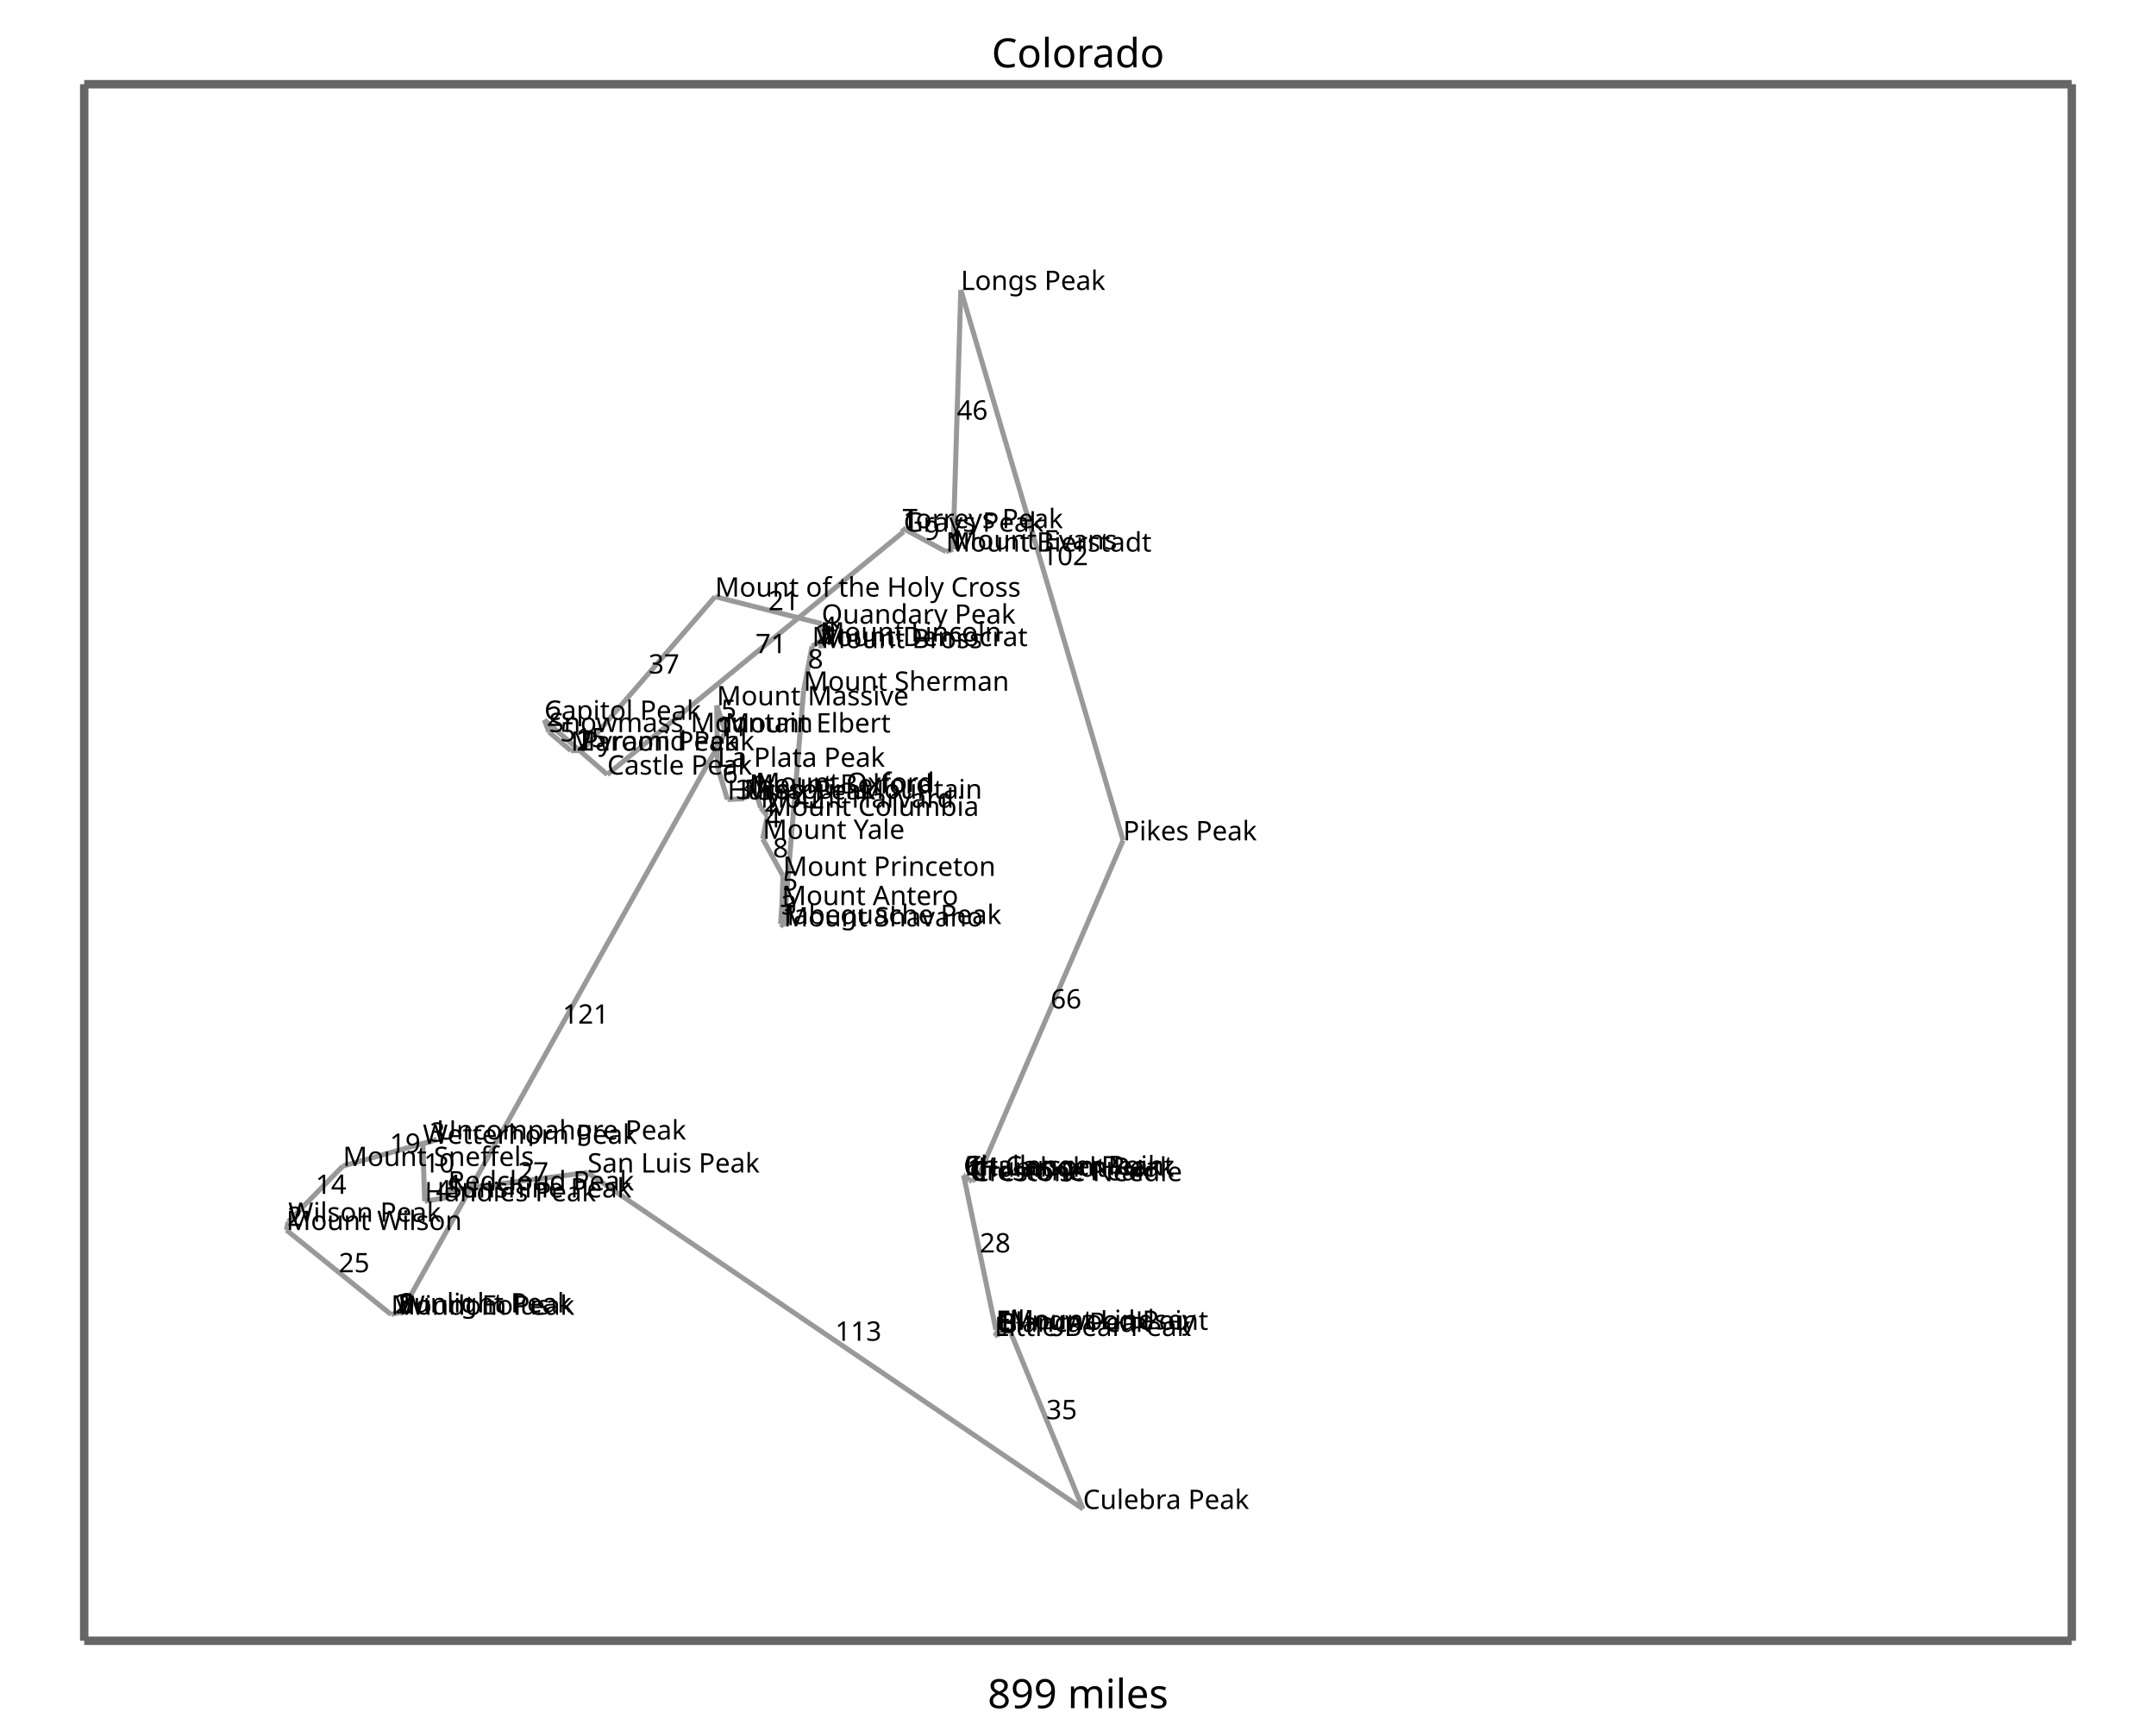
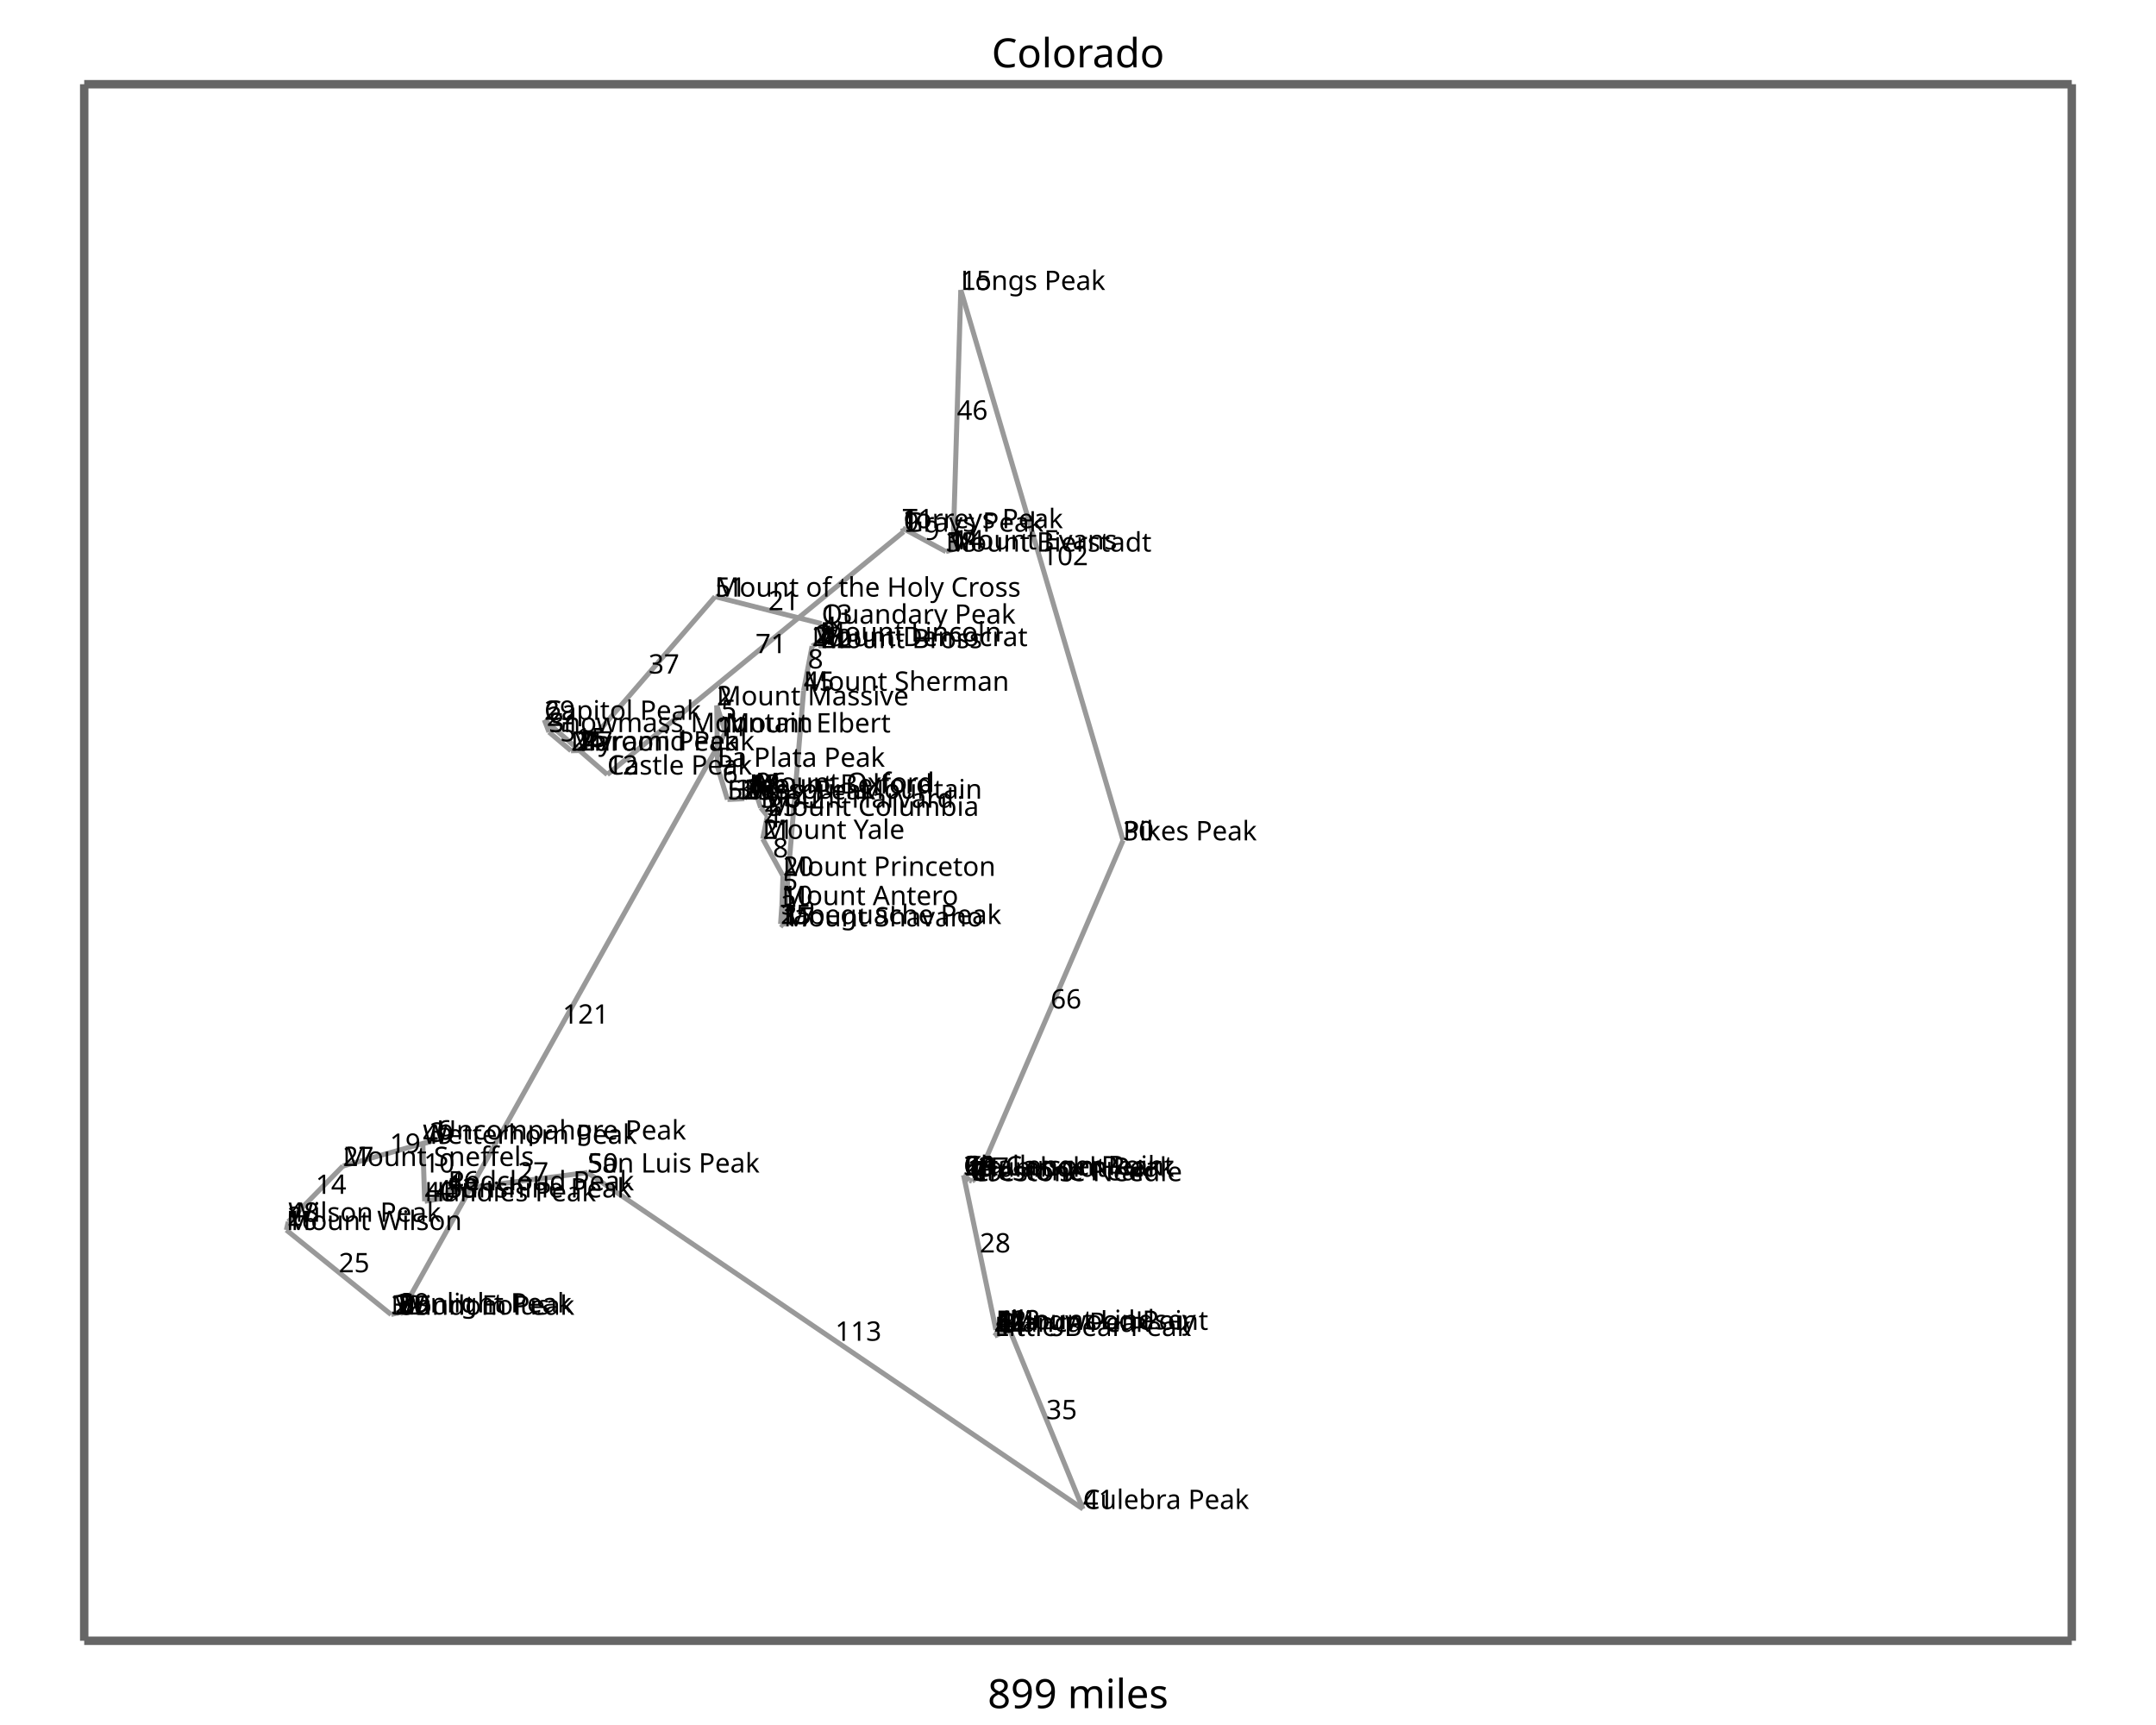
<svg xmlns="http://www.w3.org/2000/svg" width="1280" height="1024">
  <g>
    <line id="north" y2="50" x2="1230" y1="50" x1="50" stroke-width="5" stroke="#666666" />
    <line id="east" y2="974" x2="1230" y1="50" x1="1230" stroke-width="5" stroke="#666666" />
    <line id="south" y2="974" x2="50" y1="974" x1="1230" stroke-width="5" stroke="#666666" />
    <line id="west" y2="50" x2="50" y1="974" x1="50" stroke-width="5" stroke="#666666" />
  </g>
  <g>
    <text text-anchor="middle" font-family="Sans-serif" font-size="24" id="state" y="40" x="640">Colorado</text>
    <text text-anchor="middle" font-family="Sans-serif" font-size="24" id="distance" y="1014" x="640">899 miles</text>
  </g>
  <g>
    <line id="leg0" y2="418.688" x2="425.542" y1="434.811" x1="430.649" stroke-width="3" stroke="#999999" />
    <line id="leg1" y2="455.209" x2="425.997" y1="418.688" x1="425.542" stroke-width="3" stroke="#999999" />
    <line id="leg2" y2="474.589" x2="431.88" y1="455.209" x1="425.997" stroke-width="3" stroke="#999999" />
    <line id="leg3" y2="474.116" x2="441.934" y1="474.589" x1="431.88" stroke-width="3" stroke="#999999" />
    <line id="leg4" y2="471.101" x2="444.894" y1="474.116" x1="441.934" stroke-width="3" stroke="#999999" />
    <line id="leg5" y2="470.129" x2="448.604" y1="471.101" x1="444.894" stroke-width="3" stroke="#999999" />
    <line id="leg6" y2="479.487" x2="451.637" y1="470.129" x1="448.604" stroke-width="3" stroke="#999999" />
    <line id="leg7" y2="484.315" x2="455.581" y1="479.487" x1="451.637" stroke-width="3" stroke="#999999" />
    <line id="leg8" y2="497.99" x2="452.833" y1="484.315" x1="455.581" stroke-width="3" stroke="#999999" />
    <line id="leg9" y2="519.935" x2="464.853" y1="497.99" x1="452.833" stroke-width="3" stroke="#999999" />
    <line id="leg10" y2="537.283" x2="464.212" y1="519.935" x1="464.853" stroke-width="3" stroke="#999999" />
    <line id="leg11" y2="548.523" x2="463.435" y1="537.283" x1="464.212" stroke-width="3" stroke="#999999" />
    <line id="leg12" y2="549.942" x2="465.375" y1="548.523" x1="463.435" stroke-width="3" stroke="#999999" />
    <line id="leg13" y2="410.048" x2="477.091" y1="549.942" x1="465.375" stroke-width="3" stroke="#999999" />
    <line id="leg14" y2="383.562" x2="482.133" y1="410.048" x1="477.091" stroke-width="3" stroke="#999999" />
    <line id="leg15" y2="380.803" x2="486.919" y1="383.562" x1="482.133" stroke-width="3" stroke="#999999" />
    <line id="leg16" y2="384.726" x2="487.559" y1="380.803" x1="486.919" stroke-width="3" stroke="#999999" />
    <line id="leg17" y2="370.247" x2="487.778" y1="384.726" x1="487.559" stroke-width="3" stroke="#999999" />
    <line id="leg18" y2="354.169" x2="424.53" y1="370.247" x1="487.778" stroke-width="3" stroke="#999999" />
    <line id="leg19" y2="445.483" x2="345.555" y1="354.169" x1="424.53" stroke-width="3" stroke="#999999" />
    <line id="leg20" y2="445.645" x2="338.997" y1="445.483" x1="345.555" stroke-width="3" stroke="#999999" />
    <line id="leg21" y2="434.58" x2="325.933" y1="445.645" x1="338.997" stroke-width="3" stroke="#999999" />
    <line id="leg22" y2="427.304" x2="323.151" y1="434.58" x1="325.933" stroke-width="3" stroke="#999999" />
    <line id="leg23" y2="459.805" x2="360.509" y1="427.304" x1="323.151" stroke-width="3" stroke="#999999" />
    <line id="leg24" y2="315.615" x2="536.479" y1="459.805" x1="360.509" stroke-width="3" stroke="#999999" />
    <line id="leg25" y2="313.543" x2="535.875" y1="315.615" x1="536.479" stroke-width="3" stroke="#999999" />
    <line id="leg26" y2="327.438" x2="561.575" y1="313.543" x1="535.875" stroke-width="3" stroke="#999999" />
    <line id="leg27" y2="326.123" x2="565.795" y1="327.438" x1="561.575" stroke-width="3" stroke="#999999" />
    <line id="leg28" y2="172.141" x2="570.429" y1="326.123" x1="565.795" stroke-width="3" stroke="#999999" />
    <line id="leg29" y2="498.845" x2="666.767" y1="172.141" x1="570.429" stroke-width="3" stroke="#999999" />
    <line id="leg30" y2="698.521" x2="580.729" y1="498.845" x1="666.767" stroke-width="3" stroke="#999999" />
    <line id="leg31" y2="701.159" x2="577.076" y1="698.521" x1="580.729" stroke-width="3" stroke="#999999" />
    <line id="leg32" y2="700.692" x2="575.621" y1="701.159" x1="577.076" stroke-width="3" stroke="#999999" />
    <line id="leg33" y2="697.717" x2="572.721" y1="700.692" x1="575.621" stroke-width="3" stroke="#999999" />
    <line id="leg34" y2="697.565" x2="572.059" y1="697.717" x1="572.721" stroke-width="3" stroke="#999999" />
    <line id="leg35" y2="789.44" x2="591.264" y1="697.565" x1="572.059" stroke-width="3" stroke="#999999" />
    <line id="leg36" y2="790.621" x2="592.411" y1="789.44" x1="591.264" stroke-width="3" stroke="#999999" />
    <line id="leg37" y2="793.097" x2="590.467" y1="790.621" x1="592.411" stroke-width="3" stroke="#999999" />
    <line id="leg38" y2="789.142" x2="599.305" y1="793.097" x1="590.467" stroke-width="3" stroke="#999999" />
    <line id="leg39" y2="895.772" x2="642.982" y1="789.142" x1="599.305" stroke-width="3" stroke="#999999" />
    <line id="leg40" y2="696.049" x2="348.757" y1="895.772" x1="642.982" stroke-width="3" stroke="#999999" />
    <line id="leg41" y2="706.652" x2="266.056" y1="696.049" x1="348.757" stroke-width="3" stroke="#999999" />
    <line id="leg42" y2="710.861" x2="265.419" y1="706.652" x1="266.056" stroke-width="3" stroke="#999999" />
    <line id="leg43" y2="713.12" x2="252.132" y1="710.861" x1="265.419" stroke-width="3" stroke="#999999" />
    <line id="leg44" y2="679.001" x2="251.037" y1="713.12" x1="252.132" stroke-width="3" stroke="#999999" />
    <line id="leg45" y2="676.46" x2="259.246" y1="679.001" x1="251.037" stroke-width="3" stroke="#999999" />
    <line id="leg46" y2="692.168" x2="203.601" y1="676.46" x1="259.246" stroke-width="3" stroke="#999999" />
    <line id="leg47" y2="725.271" x2="171.151" y1="692.168" x1="203.601" stroke-width="3" stroke="#999999" />
    <line id="leg48" y2="730.168" x2="170.004" y1="725.271" x1="171.151" stroke-width="3" stroke="#999999" />
    <line id="leg49" y2="780.341" x2="232.19" y1="730.168" x1="170.004" stroke-width="3" stroke="#999999" />
    <line id="leg50" y2="779.094" x2="236.71" y1="780.341" x1="232.19" stroke-width="3" stroke="#999999" />
    <line id="leg51" y2="780.503" x2="237.365" y1="779.094" x1="236.71" stroke-width="3" stroke="#999999" />
    <line id="leg52" y2="434.811" x2="430.649" y1="780.503" x1="237.365" stroke-width="3" stroke="#999999" />
  </g>
  <g>
    <text font-family="Sans-serif" font-size="16" id="id0" y="434.811" x="430.649">Mount Elbert</text>
    <text font-family="Sans-serif" font-size="16" id="id1" y="418.688" x="425.542">Mount Massive</text>
    <text font-family="Sans-serif" font-size="16" id="id2" y="455.209" x="425.997">La Plata Peak</text>
    <text font-family="Sans-serif" font-size="16" id="id3" y="474.589" x="431.88">Huron Peak</text>
    <text font-family="Sans-serif" font-size="16" id="id4" y="474.116" x="441.934">Missouri Mountain</text>
    <text font-family="Sans-serif" font-size="16" id="id5" y="471.101" x="444.894">Mount Belford</text>
    <text font-family="Sans-serif" font-size="16" id="id6" y="470.129" x="448.604">Mount Oxford</text>
    <text font-family="Sans-serif" font-size="16" id="id7" y="479.487" x="451.637">Mount Harvard</text>
    <text font-family="Sans-serif" font-size="16" id="id8" y="484.315" x="455.581">Mount Columbia</text>
    <text font-family="Sans-serif" font-size="16" id="id9" y="497.99" x="452.833">Mount Yale</text>
    <text font-family="Sans-serif" font-size="16" id="id10" y="519.935" x="464.853">Mount Princeton</text>
    <text font-family="Sans-serif" font-size="16" id="id11" y="537.283" x="464.212">Mount Antero</text>
    <text font-family="Sans-serif" font-size="16" id="id12" y="548.523" x="463.435">Tabeguache Peak</text>
    <text font-family="Sans-serif" font-size="16" id="id13" y="549.942" x="465.375">Mount Shavano</text>
    <text font-family="Sans-serif" font-size="16" id="id14" y="410.048" x="477.091">Mount Sherman</text>
    <text font-family="Sans-serif" font-size="16" id="id15" y="383.562" x="482.133">Mount Democrat</text>
    <text font-family="Sans-serif" font-size="16" id="id16" y="380.803" x="486.919">Mount Lincoln</text>
    <text font-family="Sans-serif" font-size="16" id="id17" y="384.726" x="487.559">Mount Bross</text>
    <text font-family="Sans-serif" font-size="16" id="id18" y="370.247" x="487.778">Quandary Peak</text>
    <text font-family="Sans-serif" font-size="16" id="id19" y="354.169" x="424.53">Mount of the Holy Cross</text>
    <text font-family="Sans-serif" font-size="16" id="id20" y="445.483" x="345.555">Pyramid Peak</text>
    <text font-family="Sans-serif" font-size="16" id="id21" y="445.645" x="338.997">Maroon Peak</text>
    <text font-family="Sans-serif" font-size="16" id="id22" y="434.58" x="325.933">Snowmass Mountain</text>
    <text font-family="Sans-serif" font-size="16" id="id23" y="427.304" x="323.151">Capitol Peak</text>
    <text font-family="Sans-serif" font-size="16" id="id24" y="459.805" x="360.509">Castle Peak</text>
    <text font-family="Sans-serif" font-size="16" id="id25" y="315.615" x="536.479">Grays Peak</text>
    <text font-family="Sans-serif" font-size="16" id="id26" y="313.543" x="535.875">Torreys Peak</text>
    <text font-family="Sans-serif" font-size="16" id="id27" y="327.438" x="561.575">Mount Bierstadt</text>
    <text font-family="Sans-serif" font-size="16" id="id28" y="326.123" x="565.795">Mount Evans</text>
    <text font-family="Sans-serif" font-size="16" id="id29" y="172.141" x="570.429">Longs Peak</text>
    <text font-family="Sans-serif" font-size="16" id="id30" y="498.845" x="666.767">Pikes Peak</text>
    <text font-family="Sans-serif" font-size="16" id="id31" y="698.521" x="580.729">Humboldt Peak</text>
    <text font-family="Sans-serif" font-size="16" id="id32" y="701.159" x="577.076">Crestone Needle</text>
    <text font-family="Sans-serif" font-size="16" id="id33" y="700.692" x="575.621">Crestone Peak</text>
    <text font-family="Sans-serif" font-size="16" id="id34" y="697.717" x="572.721">Kit Carson Peak</text>
    <text font-family="Sans-serif" font-size="16" id="id35" y="697.565" x="572.059">Challenger Point</text>
    <text font-family="Sans-serif" font-size="16" id="id36" y="789.44" x="591.264">Ellingwood Point</text>
    <text font-family="Sans-serif" font-size="16" id="id37" y="790.621" x="592.411">Blanca Peak</text>
    <text font-family="Sans-serif" font-size="16" id="id38" y="793.097" x="590.467">Little Bear Peak</text>
    <text font-family="Sans-serif" font-size="16" id="id39" y="789.142" x="599.305">Mount Lindsey</text>
    <text font-family="Sans-serif" font-size="16" id="id40" y="895.772" x="642.982">Culebra Peak</text>
    <text font-family="Sans-serif" font-size="16" id="id41" y="696.049" x="348.757">San Luis Peak</text>
    <text font-family="Sans-serif" font-size="16" id="id42" y="706.652" x="266.056">Redcloud Peak</text>
    <text font-family="Sans-serif" font-size="16" id="id43" y="710.861" x="265.419">Sunshine Peak</text>
    <text font-family="Sans-serif" font-size="16" id="id44" y="713.12" x="252.132">Handies Peak</text>
    <text font-family="Sans-serif" font-size="16" id="id45" y="679.001" x="251.037">Wetterhorn Peak</text>
    <text font-family="Sans-serif" font-size="16" id="id46" y="676.46" x="259.246">Uncompahgre Peak</text>
    <text font-family="Sans-serif" font-size="16" id="id47" y="692.168" x="203.601">Mount Sneffels</text>
    <text font-family="Sans-serif" font-size="16" id="id48" y="725.271" x="171.151">Wilson Peak</text>
    <text font-family="Sans-serif" font-size="16" id="id49" y="730.168" x="170.004">Mount Wilson</text>
    <text font-family="Sans-serif" font-size="16" id="id50" y="780.341" x="232.19">Mount Eolus</text>
    <text font-family="Sans-serif" font-size="16" id="id51" y="779.094" x="236.71">Sunlight Peak</text>
    <text font-family="Sans-serif" font-size="16" id="id52" y="780.503" x="237.365">Windom Peak</text>
  </g>
  <g>
+     <text font-family="Sans-serif" font-size="16" id="id0" y="434.811" x="430.649">1</text>
+     <text font-family="Sans-serif" font-size="16" id="id1" y="418.688" x="425.542">2</text>
+     <text font-family="Sans-serif" font-size="16" id="id2" y="455.209" x="425.997">5</text>
+     <text font-family="Sans-serif" font-size="16" id="id3" y="474.589" x="431.88">52</text>
+     <text font-family="Sans-serif" font-size="16" id="id4" y="474.116" x="441.934">36</text>
+     <text font-family="Sans-serif" font-size="16" id="id5" y="471.101" x="444.894">18</text>
+     <text font-family="Sans-serif" font-size="16" id="id6" y="470.129" x="448.604">26</text>
+     <text font-family="Sans-serif" font-size="16" id="id7" y="479.487" x="451.637">3</text>
+     <text font-family="Sans-serif" font-size="16" id="id8" y="484.315" x="455.581">35</text>
+     <text font-family="Sans-serif" font-size="16" id="id9" y="497.99" x="452.833">21</text>
+     <text font-family="Sans-serif" font-size="16" id="id10" y="519.935" x="464.853">20</text>
+     <text font-family="Sans-serif" font-size="16" id="id11" y="537.283" x="464.212">10</text>
+     <text font-family="Sans-serif" font-size="16" id="id12" y="548.523" x="463.435">25</text>
+     <text font-family="Sans-serif" font-size="16" id="id13" y="549.942" x="465.375">17</text>
+     <text font-family="Sans-serif" font-size="16" id="id14" y="410.048" x="477.091">45</text>
+     <text font-family="Sans-serif" font-size="16" id="id15" y="383.562" x="482.133">28</text>
+     <text font-family="Sans-serif" font-size="16" id="id16" y="380.803" x="486.919">8</text>
+     <text font-family="Sans-serif" font-size="16" id="id17" y="384.726" x="487.559">22</text>
+     <text font-family="Sans-serif" font-size="16" id="id18" y="370.247" x="487.778">13</text>
+     <text font-family="Sans-serif" font-size="16" id="id19" y="354.169" x="424.53">51</text>
+     <text font-family="Sans-serif" font-size="16" id="id20" y="445.483" x="345.555">47</text>
+     <text font-family="Sans-serif" font-size="16" id="id21" y="445.645" x="338.997">24</text>
+     <text font-family="Sans-serif" font-size="16" id="id22" y="434.58" x="325.933">31</text>
+     <text font-family="Sans-serif" font-size="16" id="id23" y="427.304" x="323.151">29</text>
+     <text font-family="Sans-serif" font-size="16" id="id24" y="459.805" x="360.509">12</text>
+     <text font-family="Sans-serif" font-size="16" id="id25" y="315.615" x="536.479">9</text>
+     <text font-family="Sans-serif" font-size="16" id="id26" y="313.543" x="535.875">11</text>
+     <text font-family="Sans-serif" font-size="16" id="id27" y="327.438" x="561.575">38</text>
+     <text font-family="Sans-serif" font-size="16" id="id28" y="326.123" x="565.795">14</text>
+     <text font-family="Sans-serif" font-size="16" id="id29" y="172.141" x="570.429">15</text>
+     <text font-family="Sans-serif" font-size="16" id="id30" y="498.845" x="666.767">30</text>
+     <text font-family="Sans-serif" font-size="16" id="id31" y="698.521" x="580.729">37</text>
+     <text font-family="Sans-serif" font-size="16" id="id32" y="701.159" x="577.076">19</text>
+     <text font-family="Sans-serif" font-size="16" id="id33" y="700.692" x="575.621">7</text>
+     <text font-family="Sans-serif" font-size="16" id="id34" y="697.717" x="572.721">23</text>
+     <text font-family="Sans-serif" font-size="16" id="id35" y="697.565" x="572.059">34</text>
+     <text font-family="Sans-serif" font-size="16" id="id36" y="789.44" x="591.264">42</text>
+     <text font-family="Sans-serif" font-size="16" id="id37" y="790.621" x="592.411">4</text>
+     <text font-family="Sans-serif" font-size="16" id="id38" y="793.097" x="590.467">44</text>
+     <text font-family="Sans-serif" font-size="16" id="id39" y="789.142" x="599.305">43</text>
+     <text font-family="Sans-serif" font-size="16" id="id40" y="895.772" x="642.982">41</text>
+     <text font-family="Sans-serif" font-size="16" id="id41" y="696.049" x="348.757">50</text>
+     <text font-family="Sans-serif" font-size="16" id="id42" y="706.652" x="266.056">46</text>
+     <text font-family="Sans-serif" font-size="16" id="id43" y="710.861" x="265.419">53</text>
+     <text font-family="Sans-serif" font-size="16" id="id44" y="713.12" x="252.132">40</text>
+     <text font-family="Sans-serif" font-size="16" id="id45" y="679.001" x="251.037">49</text>
+     <text font-family="Sans-serif" font-size="16" id="id46" y="676.46" x="259.246">6</text>
+     <text font-family="Sans-serif" font-size="16" id="id47" y="692.168" x="203.601">27</text>
+     <text font-family="Sans-serif" font-size="16" id="id48" y="725.271" x="171.151">48</text>
+     <text font-family="Sans-serif" font-size="16" id="id49" y="730.168" x="170.004">16</text>
+     <text font-family="Sans-serif" font-size="16" id="id50" y="780.341" x="232.19">32</text>
+     <text font-family="Sans-serif" font-size="16" id="id51" y="779.094" x="236.71">39</text>
+     <text font-family="Sans-serif" font-size="16" id="id52" y="780.503" x="237.365">33</text>
+   </g>
+   <g>
    <text font-family="Sans-serif" font-size="16" id="leg0" y="426.749" x="428.096">5</text>
    <text font-family="Sans-serif" font-size="16" id="leg1" y="436.948" x="425.769">11</text>
    <text font-family="Sans-serif" font-size="16" id="leg2" y="464.899" x="428.938">6</text>
    <text font-family="Sans-serif" font-size="16" id="leg3" y="474.353" x="436.907">3</text>
    <text font-family="Sans-serif" font-size="16" id="leg4" y="472.609" x="443.414">1</text>
    <text font-family="Sans-serif" font-size="16" id="leg5" y="470.615" x="446.749">1</text>
    <text font-family="Sans-serif" font-size="16" id="leg6" y="474.808" x="450.12">3</text>
    <text font-family="Sans-serif" font-size="16" id="leg7" y="481.901" x="453.609">2</text>
    <text font-family="Sans-serif" font-size="16" id="leg8" y="491.152" x="454.207">4</text>
    <text font-family="Sans-serif" font-size="16" id="leg9" y="508.962" x="458.843">8</text>
    <text font-family="Sans-serif" font-size="16" id="leg10" y="528.609" x="464.532">5</text>
    <text font-family="Sans-serif" font-size="16" id="leg11" y="542.903" x="463.823">3</text>
    <text font-family="Sans-serif" font-size="16" id="leg12" y="549.233" x="464.405">1</text>
    <text font-family="Sans-serif" font-size="16" id="leg13" y="479.995" x="471.233">42</text>
    <text font-family="Sans-serif" font-size="16" id="leg14" y="396.805" x="479.612">8</text>
    <text font-family="Sans-serif" font-size="16" id="leg15" y="382.183" x="484.526">2</text>
    <text font-family="Sans-serif" font-size="16" id="leg16" y="382.765" x="487.239">1</text>
    <text font-family="Sans-serif" font-size="16" id="leg17" y="377.486" x="487.669">4</text>
    <text font-family="Sans-serif" font-size="16" id="leg18" y="362.208" x="456.154">21</text>
    <text font-family="Sans-serif" font-size="16" id="leg19" y="399.826" x="385.042">37</text>
    <text font-family="Sans-serif" font-size="16" id="leg20" y="445.564" x="342.276">2</text>
    <text font-family="Sans-serif" font-size="16" id="leg21" y="440.113" x="332.465">5</text>
    <text font-family="Sans-serif" font-size="16" id="leg22" y="430.942" x="324.542">2</text>
    <text font-family="Sans-serif" font-size="16" id="leg23" y="443.555" x="341.83">15</text>
    <text font-family="Sans-serif" font-size="16" id="leg24" y="387.71" x="448.494">71</text>
    <text font-family="Sans-serif" font-size="16" id="leg25" y="314.579" x="536.177">1</text>
    <text font-family="Sans-serif" font-size="16" id="leg26" y="320.491" x="548.725">9</text>
    <text font-family="Sans-serif" font-size="16" id="leg27" y="326.781" x="563.685">1</text>
    <text font-family="Sans-serif" font-size="16" id="leg28" y="249.132" x="568.112">46</text>
    <text font-family="Sans-serif" font-size="16" id="leg29" y="335.493" x="618.598">102</text>
    <text font-family="Sans-serif" font-size="16" id="leg30" y="598.683" x="623.748">66</text>
    <text font-family="Sans-serif" font-size="16" id="leg31" y="699.84" x="578.902">1</text>
    <text font-family="Sans-serif" font-size="16" id="leg32" y="700.926" x="576.348">0</text>
    <text font-family="Sans-serif" font-size="16" id="leg33" y="699.205" x="574.171">1</text>
    <text font-family="Sans-serif" font-size="16" id="leg34" y="697.641" x="572.39">0</text>
    <text font-family="Sans-serif" font-size="16" id="leg35" y="743.502" x="581.662">28</text>
    <text font-family="Sans-serif" font-size="16" id="leg36" y="790.03" x="591.837">1</text>
    <text font-family="Sans-serif" font-size="16" id="leg37" y="791.859" x="591.439">1</text>
    <text font-family="Sans-serif" font-size="16" id="leg38" y="791.12" x="594.886">3</text>
    <text font-family="Sans-serif" font-size="16" id="leg39" y="842.457" x="621.144">35</text>
    <text font-family="Sans-serif" font-size="16" id="leg40" y="795.91" x="495.87">113</text>
    <text font-family="Sans-serif" font-size="16" id="leg41" y="701.351" x="307.407">27</text>
    <text font-family="Sans-serif" font-size="16" id="leg42" y="708.757" x="265.738">1</text>
    <text font-family="Sans-serif" font-size="16" id="leg43" y="711.991" x="258.776">4</text>
    <text font-family="Sans-serif" font-size="16" id="leg44" y="696.061" x="251.584">10</text>
    <text font-family="Sans-serif" font-size="16" id="leg45" y="677.731" x="255.141">3</text>
    <text font-family="Sans-serif" font-size="16" id="leg46" y="684.314" x="231.423">19</text>
    <text font-family="Sans-serif" font-size="16" id="leg47" y="708.72" x="187.376">14</text>
    <text font-family="Sans-serif" font-size="16" id="leg48" y="727.719" x="170.577">2</text>
    <text font-family="Sans-serif" font-size="16" id="leg49" y="755.255" x="201.097">25</text>
    <text font-family="Sans-serif" font-size="16" id="leg50" y="779.717" x="234.45">2</text>
    <text font-family="Sans-serif" font-size="16" id="leg51" y="779.798" x="237.038">0</text>
    <text font-family="Sans-serif" font-size="16" id="leg52" y="607.657" x="334.007">121</text>
  </g>
</svg>
